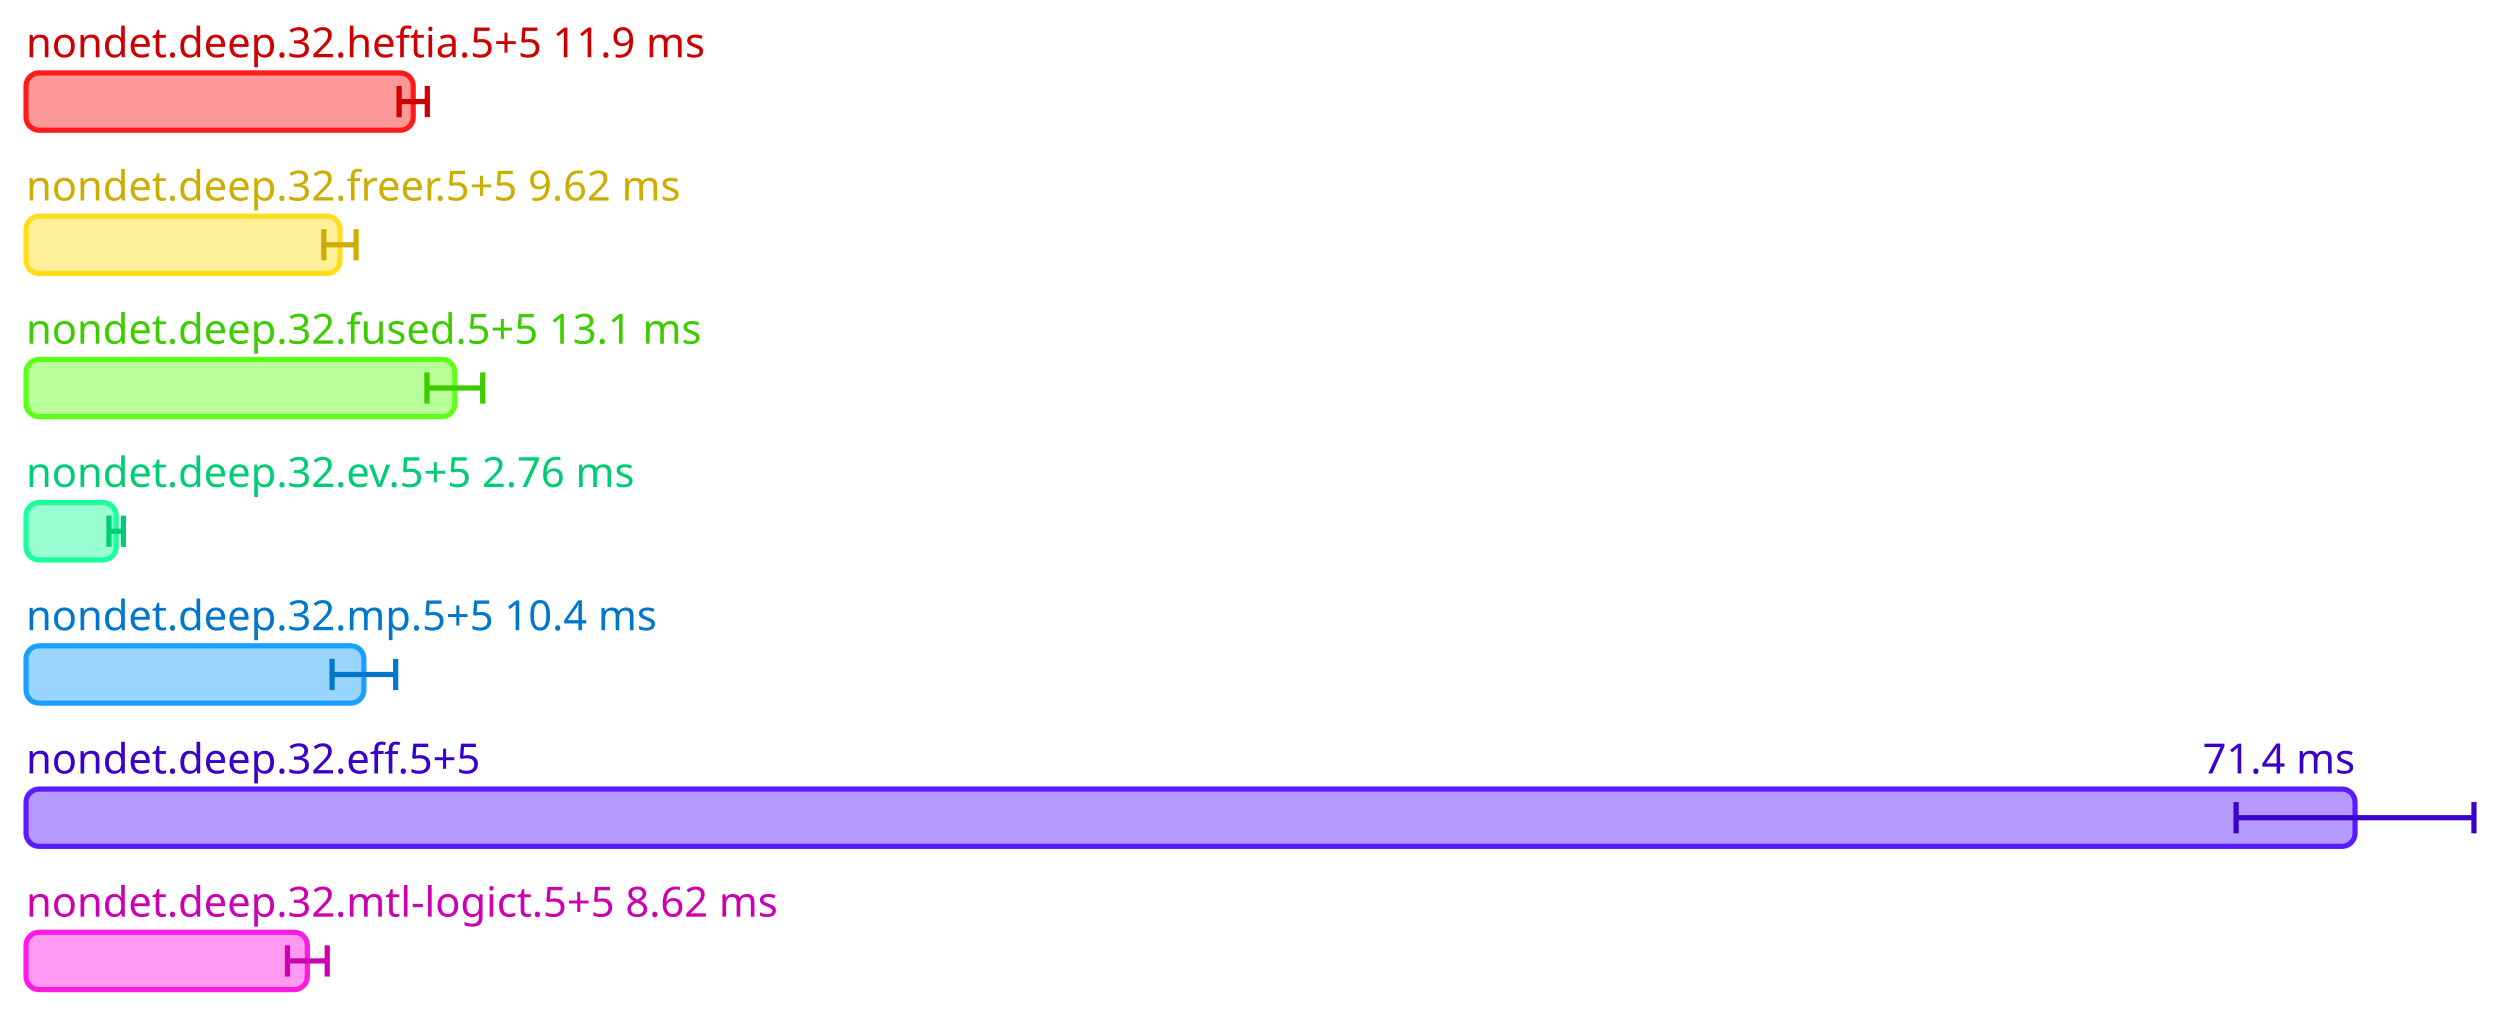
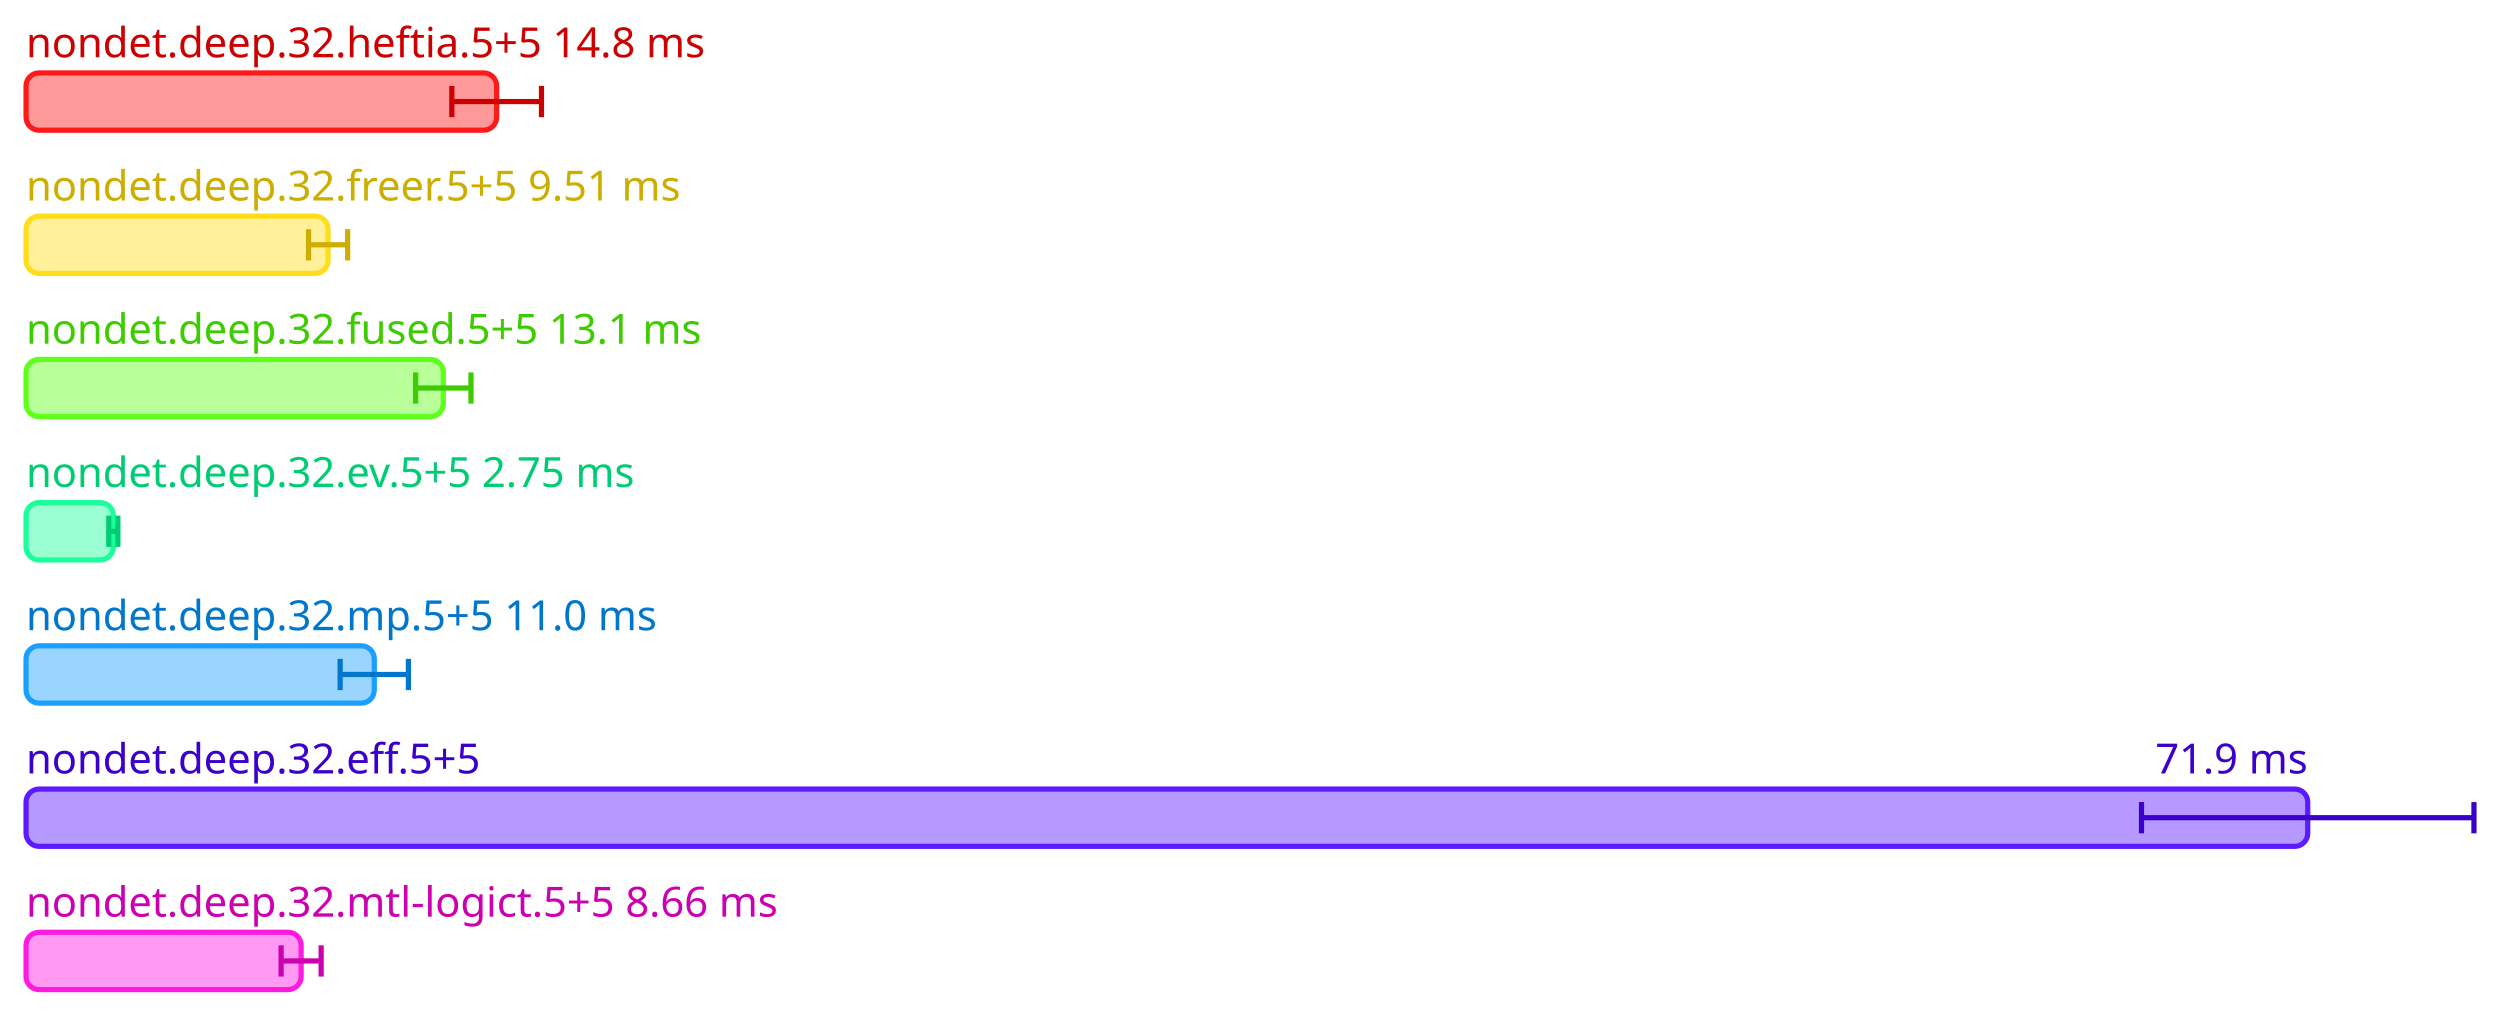
<svg xmlns="http://www.w3.org/2000/svg" height="392" width="960.0" font-size="16" font-family="sans-serif" stroke-width="2">
  <g transform="translate(10.0 0)">
-     <text fill="hsl(0, 100%, 40%)" y="22">nondet.deep.32.heftia.5+5 11.9 ms</text>
+     <text fill="hsl(0, 100%, 40%)" y="22">nondet.deep.32.heftia.5+5 14.8 ms</text>
    <g>
-       <rect y="28" rx="5" height="22" width="148.673" fill="hsl(0, 100%, 80%)" stroke="hsl(0, 100%, 55%)" />
+       <rect y="28" rx="5" height="22" width="180.709" fill="hsl(0, 100%, 80%)" stroke="hsl(0, 100%, 55%)" />
      <g stroke="hsl(0, 100%, 40%)">
-         <line x1="143.256" x2="154.091" y1="39" y2="39" />
-         <line x1="143.256" x2="143.256" y1="33" y2="45" />
-         <line x1="154.091" x2="154.091" y1="33" y2="45" />
+         <line x1="163.497" x2="197.922" y1="39" y2="39" />
+         <line x1="163.497" x2="163.497" y1="33" y2="45" />
+         <line x1="197.922" x2="197.922" y1="33" y2="45" />
      </g>
    </g>
-     <text fill="hsl(51, 100%, 40%)" y="77">nondet.deep.32.freer.5+5 9.62 ms</text>
+     <text fill="hsl(51, 100%, 40%)" y="77">nondet.deep.32.freer.5+5 9.51 ms</text>
    <g>
-       <rect y="83" rx="5" height="22" width="120.555" fill="hsl(51, 100%, 80%)" stroke="hsl(51, 100%, 55%)" />
+       <rect y="83" rx="5" height="22" width="115.987" fill="hsl(51, 100%, 80%)" stroke="hsl(51, 100%, 55%)" />
      <g stroke="hsl(51, 100%, 40%)">
-         <line x1="114.369" x2="126.742" y1="94" y2="94" />
-         <line x1="114.369" x2="114.369" y1="88" y2="100" />
-         <line x1="126.742" x2="126.742" y1="88" y2="100" />
+         <line x1="108.477" x2="123.498" y1="94" y2="94" />
+         <line x1="108.477" x2="108.477" y1="88" y2="100" />
+         <line x1="123.498" x2="123.498" y1="88" y2="100" />
      </g>
    </g>
    <text fill="hsl(102, 100%, 40%)" y="132">nondet.deep.32.fused.5+5 13.1 ms</text>
    <g>
-       <rect y="138" rx="5" height="22" width="164.651" fill="hsl(102, 100%, 80%)" stroke="hsl(102, 100%, 55%)" />
+       <rect y="138" rx="5" height="22" width="160.234" fill="hsl(102, 100%, 80%)" stroke="hsl(102, 100%, 55%)" />
      <g stroke="hsl(102, 100%, 40%)">
-         <line x1="153.952" x2="175.35" y1="149" y2="149" />
-         <line x1="153.952" x2="153.952" y1="143" y2="155" />
-         <line x1="175.35" x2="175.35" y1="143" y2="155" />
+         <line x1="149.609" x2="170.859" y1="149" y2="149" />
+         <line x1="149.609" x2="149.609" y1="143" y2="155" />
+         <line x1="170.859" x2="170.859" y1="143" y2="155" />
      </g>
    </g>
-     <text fill="hsl(154, 100%, 40%)" y="187">nondet.deep.32.ev.5+5 2.76 ms</text>
+     <text fill="hsl(154, 100%, 40%)" y="187">nondet.deep.32.ev.5+5 2.75 ms</text>
    <g>
-       <rect y="193" rx="5" height="22" width="34.619" fill="hsl(154, 100%, 80%)" stroke="hsl(154, 100%, 55%)" />
+       <rect y="193" rx="5" height="22" width="33.518" fill="hsl(154, 100%, 80%)" stroke="hsl(154, 100%, 55%)" />
      <g stroke="hsl(154, 100%, 40%)">
-         <line x1="31.843" x2="37.394" y1="204" y2="204" />
-         <line x1="31.843" x2="31.843" y1="198" y2="210" />
-         <line x1="37.394" x2="37.394" y1="198" y2="210" />
+         <line x1="31.769" x2="35.268" y1="204" y2="204" />
+         <line x1="31.769" x2="31.769" y1="198" y2="210" />
+         <line x1="35.268" x2="35.268" y1="198" y2="210" />
      </g>
    </g>
-     <text fill="hsl(205, 100%, 40%)" y="242">nondet.deep.32.mp.5+5 10.4 ms</text>
+     <text fill="hsl(205, 100%, 40%)" y="242">nondet.deep.32.mp.5+5 11.0 ms</text>
    <g>
-       <rect y="248" rx="5" height="22" width="129.727" fill="hsl(205, 100%, 80%)" stroke="hsl(205, 100%, 55%)" />
+       <rect y="248" rx="5" height="22" width="133.723" fill="hsl(205, 100%, 80%)" stroke="hsl(205, 100%, 55%)" />
      <g stroke="hsl(205, 100%, 40%)">
-         <line x1="117.522" x2="141.933" y1="259" y2="259" />
-         <line x1="117.522" x2="117.522" y1="253" y2="265" />
-         <line x1="141.933" x2="141.933" y1="253" y2="265" />
+         <line x1="120.618" x2="146.828" y1="259" y2="259" />
+         <line x1="120.618" x2="120.618" y1="253" y2="265" />
+         <line x1="146.828" x2="146.828" y1="253" y2="265" />
      </g>
    </g>
    <g fill="hsl(257, 100%, 40%)">
      <text y="297">nondet.deep.32.eff.5+5</text>
-       <text y="297" x="894.335" text-anchor="end">71.4 ms</text>
+       <text y="297" x="876.17" text-anchor="end">71.9 ms</text>
    </g>
    <g>
-       <rect y="303" rx="5" height="22" width="894.335" fill="hsl(257, 100%, 80%)" stroke="hsl(257, 100%, 55%)" />
+       <rect y="303" rx="5" height="22" width="876.17" fill="hsl(257, 100%, 80%)" stroke="hsl(257, 100%, 55%)" />
      <g stroke="hsl(257, 100%, 40%)">
-         <line x1="848.67" x2="940.0" y1="314" y2="314" />
-         <line x1="848.67" x2="848.67" y1="308" y2="320" />
+         <line x1="812.341" x2="940.0" y1="314" y2="314" />
+         <line x1="812.341" x2="812.341" y1="308" y2="320" />
        <line x1="940.0" x2="940.0" y1="308" y2="320" />
      </g>
    </g>
-     <text fill="hsl(308, 100%, 40%)" y="352">nondet.deep.32.mtl-logict.5+5 8.62 ms</text>
+     <text fill="hsl(308, 100%, 40%)" y="352">nondet.deep.32.mtl-logict.5+5 8.66 ms</text>
    <g>
-       <rect y="358" rx="5" height="22" width="108.024" fill="hsl(308, 100%, 80%)" stroke="hsl(308, 100%, 55%)" />
+       <rect y="358" rx="5" height="22" width="105.632" fill="hsl(308, 100%, 80%)" stroke="hsl(308, 100%, 55%)" />
      <g stroke="hsl(308, 100%, 40%)">
-         <line x1="100.39" x2="115.657" y1="369" y2="369" />
-         <line x1="100.39" x2="100.39" y1="363" y2="375" />
-         <line x1="115.657" x2="115.657" y1="363" y2="375" />
+         <line x1="97.942" x2="113.322" y1="369" y2="369" />
+         <line x1="97.942" x2="97.942" y1="363" y2="375" />
+         <line x1="113.322" x2="113.322" y1="363" y2="375" />
      </g>
    </g>
  </g>
</svg>
